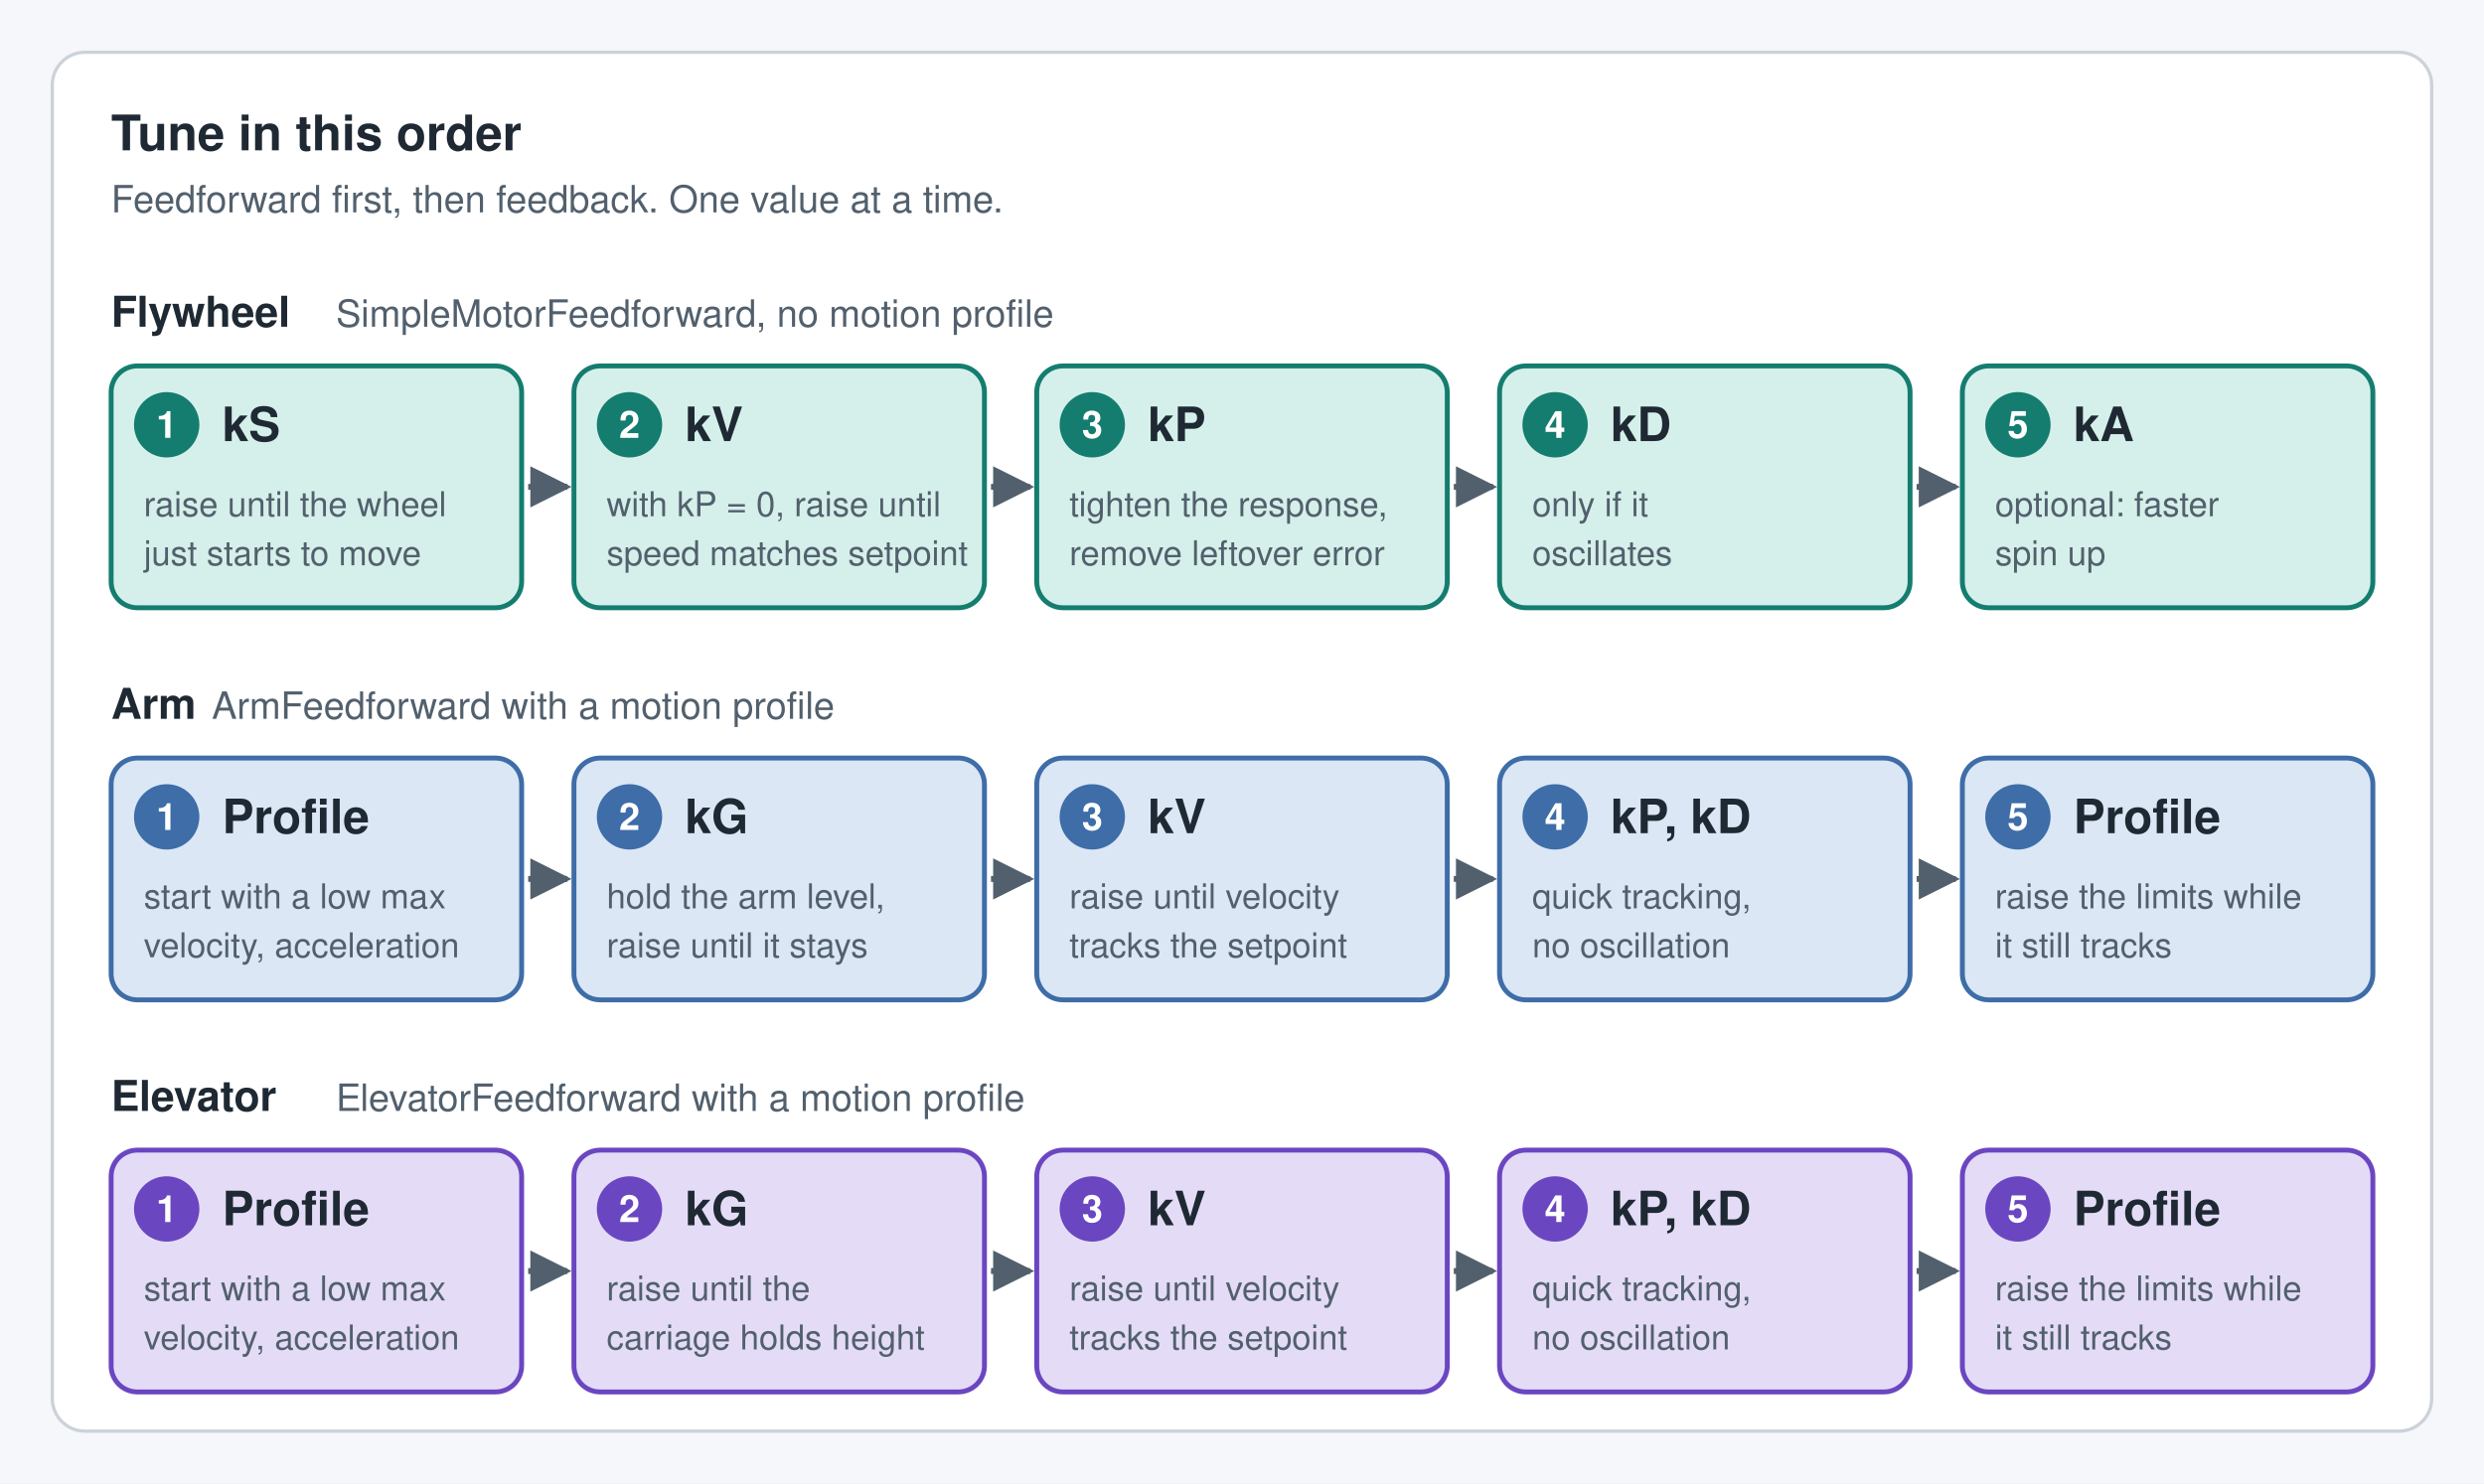
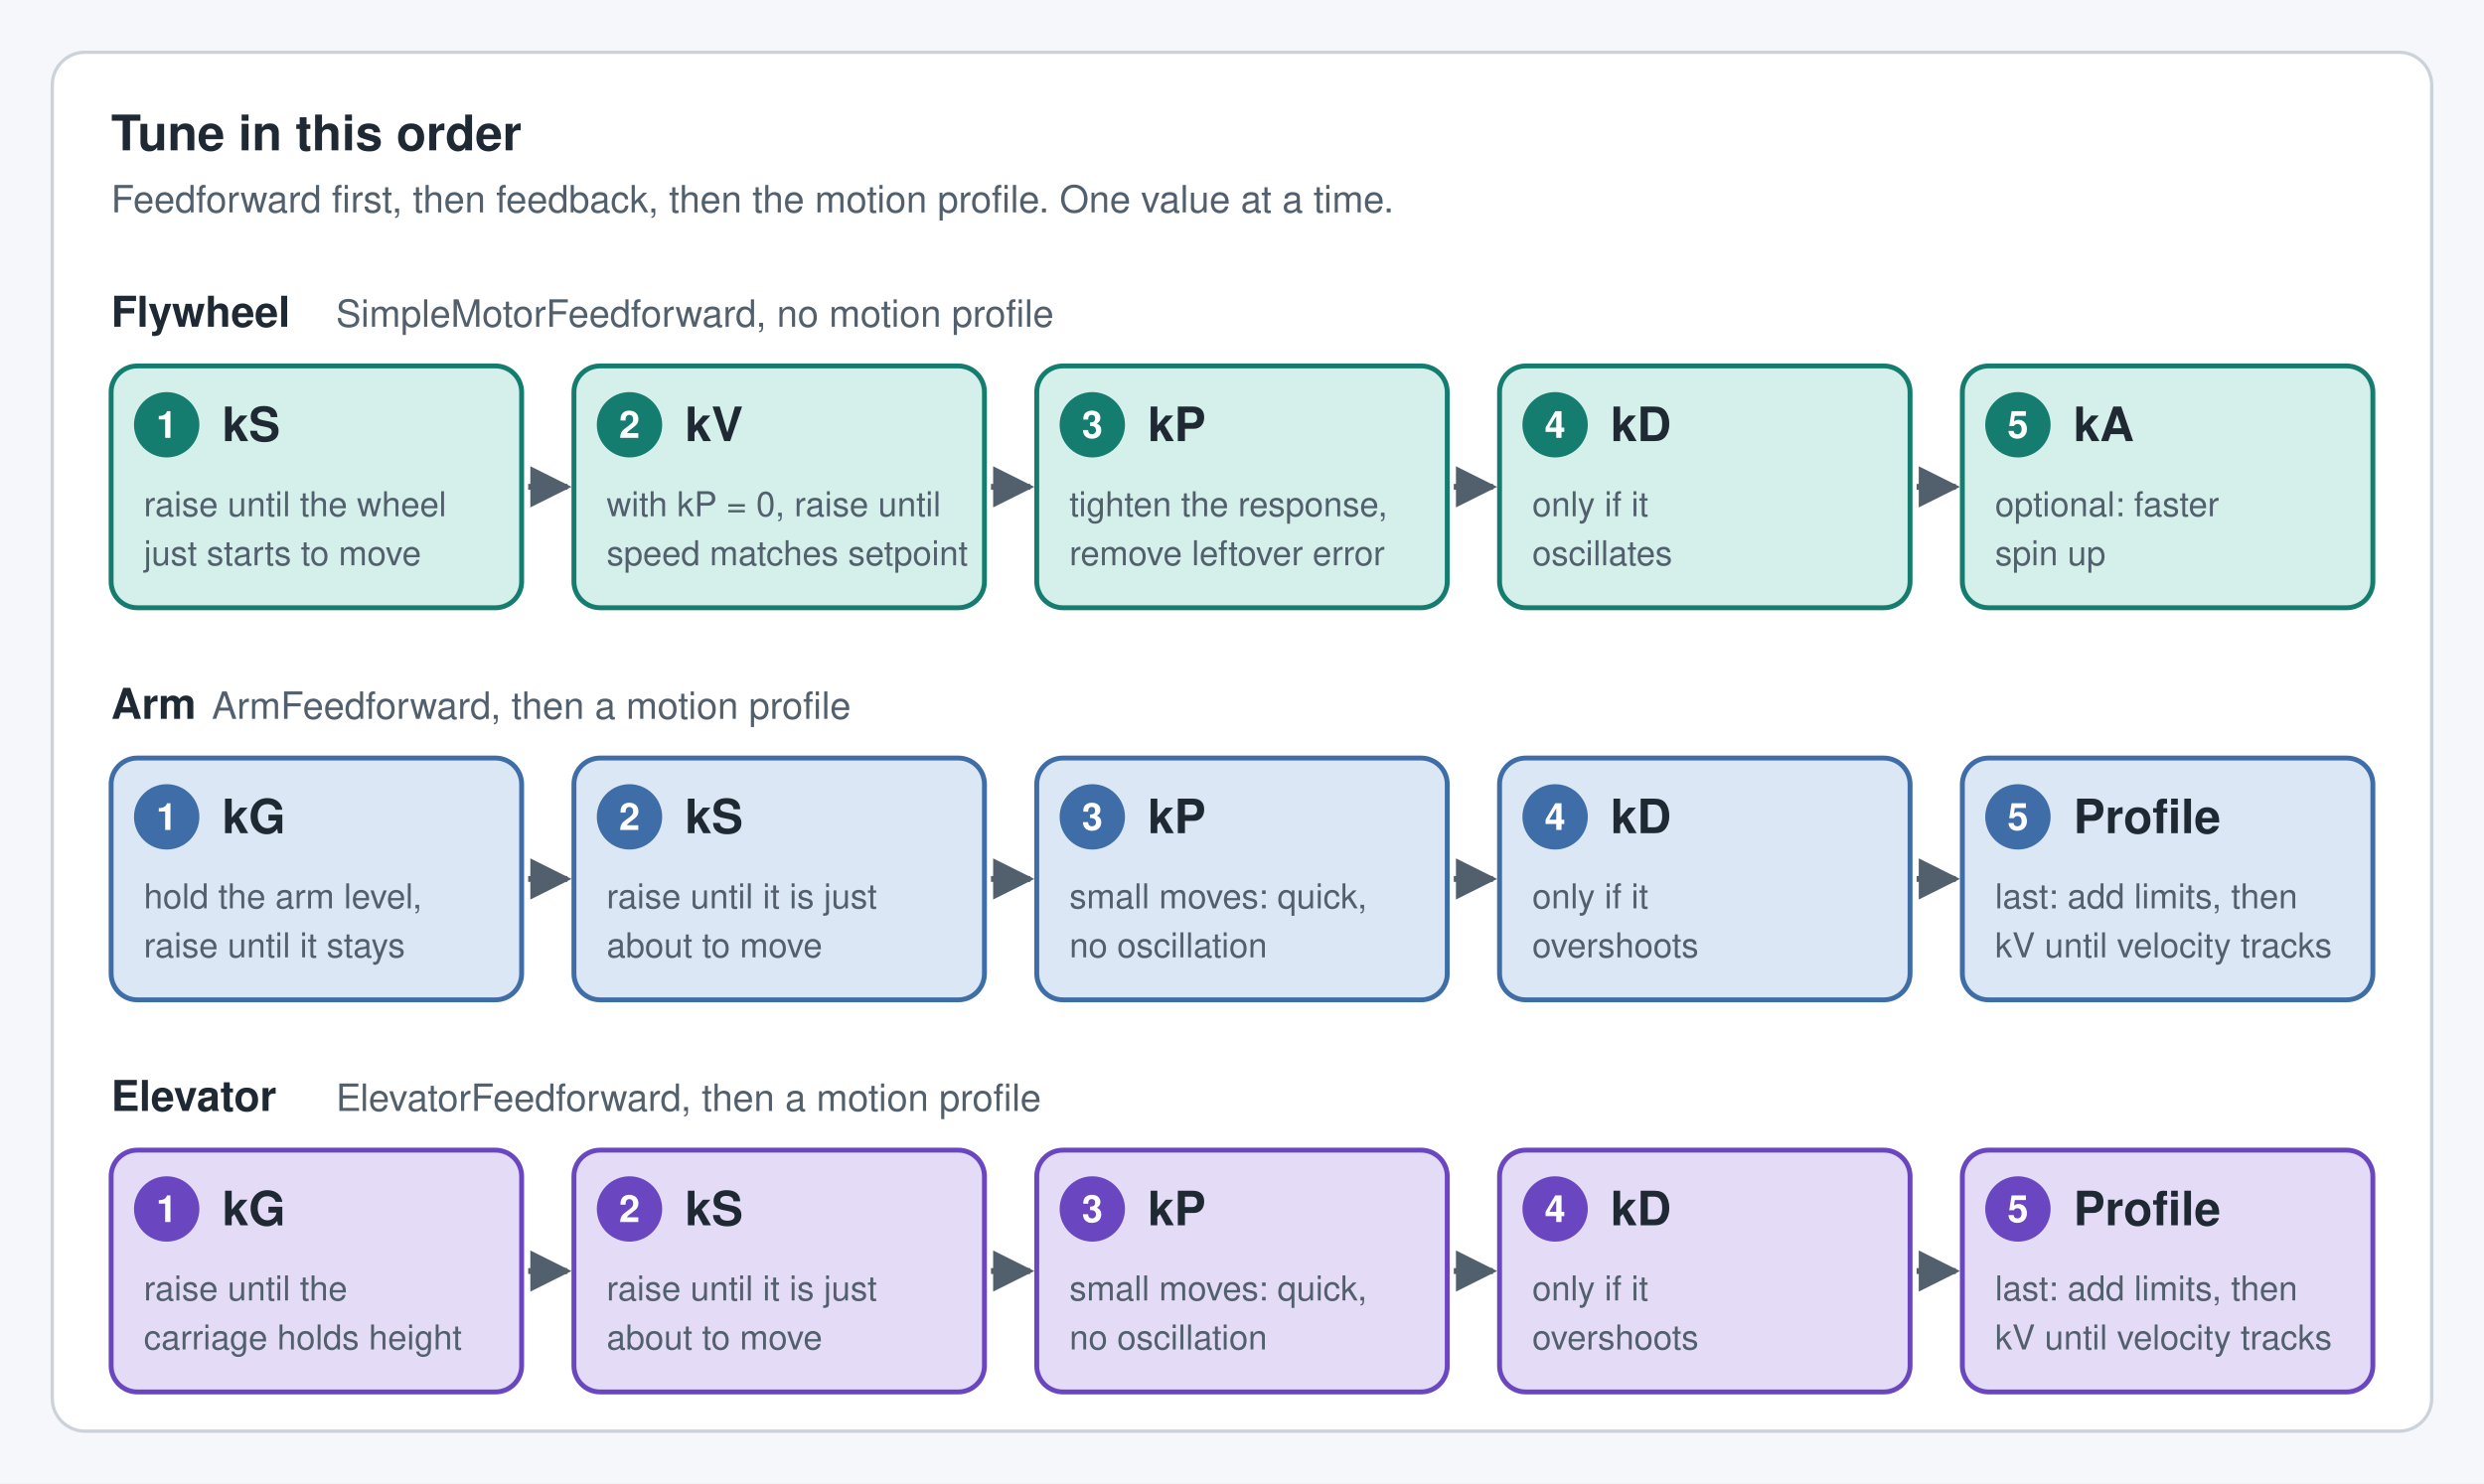
<svg xmlns="http://www.w3.org/2000/svg" viewBox="0 0 760 454" width="760" height="454" font-family="Segoe UI, Helvetica, Arial, sans-serif" role="img" aria-labelledby="t d">
  <defs>
    <marker id="arrow" viewBox="0 0 10 10" refX="9" refY="5" markerWidth="7" markerHeight="7" orient="auto-start-reverse">
      <path d="M0,0 L10,5 L0,10 Z" fill="#52606d" />
    </marker>
  </defs>
  <rect width="760" height="454" fill="#f5f7fa" />
  <rect x="16" y="16" width="728" height="422" rx="10" fill="#ffffff" stroke="#cbd2d9" />
  <text x="34.0" y="46.0" font-size="15" font-weight="700" text-anchor="start" fill="#1f2933">Tune in this order</text>
-   <text x="34.0" y="65.0" font-size="11.5" font-weight="400" text-anchor="start" fill="#52606d">Feedforward first, then feedback. One value at a time.</text>
+   <text x="34.0" y="65.0" font-size="11.5" font-weight="400" text-anchor="start" fill="#52606d">Feedforward first, then feedback, then the motion profile. One value at a time.</text>
  <text x="34.0" y="100.0" font-size="13" font-weight="700" text-anchor="start" fill="#1f2933">Flywheel</text>
  <text x="102.8" y="100.0" font-size="11.5" font-weight="400" text-anchor="start" fill="#52606d">SimpleMotorFeedforward, no motion profile</text>
  <rect x="34.0" y="112" width="125.6" height="74" rx="8" fill="#d5f0ea" stroke="#147d6f" stroke-width="1.5" />
  <circle cx="51.0" cy="130" r="10" fill="#147d6f" />
  <text x="51.0" y="134.0" font-size="11.5" font-weight="700" text-anchor="middle" fill="#ffffff">1</text>
  <text x="68.0" y="135.0" font-size="14.5" font-weight="700" text-anchor="start" fill="#1f2933">kS</text>
  <text x="44.0" y="158.0" font-size="10.5" font-weight="400" text-anchor="start" fill="#52606d">raise until the wheel</text>
  <text x="44.0" y="173.0" font-size="10.5" font-weight="400" text-anchor="start" fill="#52606d">just starts to move</text>
  <line x1="161.6" y1="149" x2="173.6" y2="149" stroke="#52606d" stroke-width="1.8" marker-end="url(#arrow)" />
  <rect x="175.6" y="112" width="125.6" height="74" rx="8" fill="#d5f0ea" stroke="#147d6f" stroke-width="1.5" />
  <circle cx="192.6" cy="130" r="10" fill="#147d6f" />
  <text x="192.6" y="134.0" font-size="11.5" font-weight="700" text-anchor="middle" fill="#ffffff">2</text>
  <text x="209.6" y="135.0" font-size="14.5" font-weight="700" text-anchor="start" fill="#1f2933">kV</text>
  <text x="185.6" y="158.0" font-size="10.5" font-weight="400" text-anchor="start" fill="#52606d">with kP = 0, raise until</text>
  <text x="185.6" y="173.0" font-size="10.5" font-weight="400" text-anchor="start" fill="#52606d">speed matches setpoint</text>
  <line x1="303.2" y1="149" x2="315.2" y2="149" stroke="#52606d" stroke-width="1.8" marker-end="url(#arrow)" />
  <rect x="317.2" y="112" width="125.6" height="74" rx="8" fill="#d5f0ea" stroke="#147d6f" stroke-width="1.5" />
  <circle cx="334.2" cy="130" r="10" fill="#147d6f" />
  <text x="334.2" y="134.0" font-size="11.5" font-weight="700" text-anchor="middle" fill="#ffffff">3</text>
  <text x="351.2" y="135.0" font-size="14.5" font-weight="700" text-anchor="start" fill="#1f2933">kP</text>
  <text x="327.2" y="158.0" font-size="10.5" font-weight="400" text-anchor="start" fill="#52606d">tighten the response,</text>
  <text x="327.2" y="173.0" font-size="10.5" font-weight="400" text-anchor="start" fill="#52606d">remove leftover error</text>
  <line x1="444.8" y1="149" x2="456.8" y2="149" stroke="#52606d" stroke-width="1.8" marker-end="url(#arrow)" />
  <rect x="458.8" y="112" width="125.6" height="74" rx="8" fill="#d5f0ea" stroke="#147d6f" stroke-width="1.5" />
  <circle cx="475.8" cy="130" r="10" fill="#147d6f" />
  <text x="475.8" y="134.0" font-size="11.5" font-weight="700" text-anchor="middle" fill="#ffffff">4</text>
  <text x="492.8" y="135.0" font-size="14.5" font-weight="700" text-anchor="start" fill="#1f2933">kD</text>
  <text x="468.8" y="158.0" font-size="10.5" font-weight="400" text-anchor="start" fill="#52606d">only if it</text>
  <text x="468.8" y="173.0" font-size="10.5" font-weight="400" text-anchor="start" fill="#52606d">oscillates</text>
  <line x1="586.4" y1="149" x2="598.4" y2="149" stroke="#52606d" stroke-width="1.8" marker-end="url(#arrow)" />
  <rect x="600.4" y="112" width="125.6" height="74" rx="8" fill="#d5f0ea" stroke="#147d6f" stroke-width="1.5" />
  <circle cx="617.4" cy="130" r="10" fill="#147d6f" />
  <text x="617.4" y="134.0" font-size="11.5" font-weight="700" text-anchor="middle" fill="#ffffff">5</text>
  <text x="634.4" y="135.0" font-size="14.5" font-weight="700" text-anchor="start" fill="#1f2933">kA</text>
  <text x="610.4" y="158.0" font-size="10.5" font-weight="400" text-anchor="start" fill="#52606d">optional: faster</text>
  <text x="610.4" y="173.0" font-size="10.5" font-weight="400" text-anchor="start" fill="#52606d">spin up</text>
  <text x="34.0" y="220.0" font-size="13" font-weight="700" text-anchor="start" fill="#1f2933">Arm</text>
-   <text x="64.8" y="220.0" font-size="11.5" font-weight="400" text-anchor="start" fill="#52606d">ArmFeedforward with a motion profile</text>
+   <text x="64.8" y="220.0" font-size="11.5" font-weight="400" text-anchor="start" fill="#52606d">ArmFeedforward, then a motion profile</text>
  <rect x="34.0" y="232" width="125.6" height="74" rx="8" fill="#dbe7f5" stroke="#3e6da8" stroke-width="1.5" />
  <circle cx="51.0" cy="250" r="10" fill="#3e6da8" />
  <text x="51.0" y="254.0" font-size="11.5" font-weight="700" text-anchor="middle" fill="#ffffff">1</text>
-   <text x="68.0" y="255.0" font-size="14.5" font-weight="700" text-anchor="start" fill="#1f2933">Profile</text>
-   <text x="44.0" y="278.0" font-size="10.5" font-weight="400" text-anchor="start" fill="#52606d">start with a low max</text>
-   <text x="44.0" y="293.0" font-size="10.5" font-weight="400" text-anchor="start" fill="#52606d">velocity, acceleration</text>
+   <text x="68.0" y="255.0" font-size="14.5" font-weight="700" text-anchor="start" fill="#1f2933">kG</text>
+   <text x="44.0" y="278.0" font-size="10.5" font-weight="400" text-anchor="start" fill="#52606d">hold the arm level,</text>
+   <text x="44.0" y="293.0" font-size="10.5" font-weight="400" text-anchor="start" fill="#52606d">raise until it stays</text>
  <line x1="161.6" y1="269" x2="173.6" y2="269" stroke="#52606d" stroke-width="1.8" marker-end="url(#arrow)" />
  <rect x="175.6" y="232" width="125.6" height="74" rx="8" fill="#dbe7f5" stroke="#3e6da8" stroke-width="1.5" />
  <circle cx="192.6" cy="250" r="10" fill="#3e6da8" />
  <text x="192.6" y="254.0" font-size="11.5" font-weight="700" text-anchor="middle" fill="#ffffff">2</text>
-   <text x="209.6" y="255.0" font-size="14.5" font-weight="700" text-anchor="start" fill="#1f2933">kG</text>
-   <text x="185.6" y="278.0" font-size="10.5" font-weight="400" text-anchor="start" fill="#52606d">hold the arm level,</text>
-   <text x="185.6" y="293.0" font-size="10.5" font-weight="400" text-anchor="start" fill="#52606d">raise until it stays</text>
+   <text x="209.6" y="255.0" font-size="14.5" font-weight="700" text-anchor="start" fill="#1f2933">kS</text>
+   <text x="185.6" y="278.0" font-size="10.5" font-weight="400" text-anchor="start" fill="#52606d">raise until it is just</text>
+   <text x="185.6" y="293.0" font-size="10.5" font-weight="400" text-anchor="start" fill="#52606d">about to move</text>
  <line x1="303.2" y1="269" x2="315.2" y2="269" stroke="#52606d" stroke-width="1.8" marker-end="url(#arrow)" />
  <rect x="317.2" y="232" width="125.6" height="74" rx="8" fill="#dbe7f5" stroke="#3e6da8" stroke-width="1.5" />
  <circle cx="334.2" cy="250" r="10" fill="#3e6da8" />
  <text x="334.2" y="254.0" font-size="11.5" font-weight="700" text-anchor="middle" fill="#ffffff">3</text>
-   <text x="351.2" y="255.0" font-size="14.5" font-weight="700" text-anchor="start" fill="#1f2933">kV</text>
-   <text x="327.2" y="278.0" font-size="10.5" font-weight="400" text-anchor="start" fill="#52606d">raise until velocity</text>
-   <text x="327.2" y="293.0" font-size="10.5" font-weight="400" text-anchor="start" fill="#52606d">tracks the setpoint</text>
+   <text x="351.2" y="255.0" font-size="14.5" font-weight="700" text-anchor="start" fill="#1f2933">kP</text>
+   <text x="327.2" y="278.0" font-size="10.5" font-weight="400" text-anchor="start" fill="#52606d">small moves: quick,</text>
+   <text x="327.2" y="293.0" font-size="10.5" font-weight="400" text-anchor="start" fill="#52606d">no oscillation</text>
  <line x1="444.8" y1="269" x2="456.8" y2="269" stroke="#52606d" stroke-width="1.8" marker-end="url(#arrow)" />
  <rect x="458.8" y="232" width="125.6" height="74" rx="8" fill="#dbe7f5" stroke="#3e6da8" stroke-width="1.5" />
  <circle cx="475.8" cy="250" r="10" fill="#3e6da8" />
  <text x="475.8" y="254.0" font-size="11.5" font-weight="700" text-anchor="middle" fill="#ffffff">4</text>
-   <text x="492.8" y="255.0" font-size="14.5" font-weight="700" text-anchor="start" fill="#1f2933">kP, kD</text>
-   <text x="468.8" y="278.0" font-size="10.5" font-weight="400" text-anchor="start" fill="#52606d">quick tracking,</text>
-   <text x="468.8" y="293.0" font-size="10.5" font-weight="400" text-anchor="start" fill="#52606d">no oscillation</text>
+   <text x="492.8" y="255.0" font-size="14.5" font-weight="700" text-anchor="start" fill="#1f2933">kD</text>
+   <text x="468.8" y="278.0" font-size="10.5" font-weight="400" text-anchor="start" fill="#52606d">only if it</text>
+   <text x="468.8" y="293.0" font-size="10.5" font-weight="400" text-anchor="start" fill="#52606d">overshoots</text>
  <line x1="586.4" y1="269" x2="598.4" y2="269" stroke="#52606d" stroke-width="1.8" marker-end="url(#arrow)" />
  <rect x="600.4" y="232" width="125.6" height="74" rx="8" fill="#dbe7f5" stroke="#3e6da8" stroke-width="1.5" />
  <circle cx="617.4" cy="250" r="10" fill="#3e6da8" />
  <text x="617.4" y="254.0" font-size="11.5" font-weight="700" text-anchor="middle" fill="#ffffff">5</text>
  <text x="634.4" y="255.0" font-size="14.5" font-weight="700" text-anchor="start" fill="#1f2933">Profile</text>
-   <text x="610.4" y="278.0" font-size="10.5" font-weight="400" text-anchor="start" fill="#52606d">raise the limits while</text>
-   <text x="610.4" y="293.0" font-size="10.5" font-weight="400" text-anchor="start" fill="#52606d">it still tracks</text>
+   <text x="610.4" y="278.0" font-size="10.5" font-weight="400" text-anchor="start" fill="#52606d">last: add limits, then</text>
+   <text x="610.4" y="293.0" font-size="10.5" font-weight="400" text-anchor="start" fill="#52606d">kV until velocity tracks</text>
  <text x="34.0" y="340.0" font-size="13" font-weight="700" text-anchor="start" fill="#1f2933">Elevator</text>
-   <text x="102.8" y="340.0" font-size="11.5" font-weight="400" text-anchor="start" fill="#52606d">ElevatorFeedforward with a motion profile</text>
+   <text x="102.8" y="340.0" font-size="11.5" font-weight="400" text-anchor="start" fill="#52606d">ElevatorFeedforward, then a motion profile</text>
  <rect x="34.0" y="352" width="125.6" height="74" rx="8" fill="#e4dcf7" stroke="#6b46c1" stroke-width="1.5" />
  <circle cx="51.0" cy="370" r="10" fill="#6b46c1" />
  <text x="51.0" y="374.0" font-size="11.5" font-weight="700" text-anchor="middle" fill="#ffffff">1</text>
-   <text x="68.0" y="375.0" font-size="14.5" font-weight="700" text-anchor="start" fill="#1f2933">Profile</text>
-   <text x="44.0" y="398.0" font-size="10.5" font-weight="400" text-anchor="start" fill="#52606d">start with a low max</text>
-   <text x="44.0" y="413.0" font-size="10.5" font-weight="400" text-anchor="start" fill="#52606d">velocity, acceleration</text>
+   <text x="68.0" y="375.0" font-size="14.5" font-weight="700" text-anchor="start" fill="#1f2933">kG</text>
+   <text x="44.0" y="398.0" font-size="10.5" font-weight="400" text-anchor="start" fill="#52606d">raise until the</text>
+   <text x="44.0" y="413.0" font-size="10.5" font-weight="400" text-anchor="start" fill="#52606d">carriage holds height</text>
  <line x1="161.6" y1="389" x2="173.6" y2="389" stroke="#52606d" stroke-width="1.8" marker-end="url(#arrow)" />
  <rect x="175.6" y="352" width="125.6" height="74" rx="8" fill="#e4dcf7" stroke="#6b46c1" stroke-width="1.5" />
  <circle cx="192.6" cy="370" r="10" fill="#6b46c1" />
  <text x="192.6" y="374.0" font-size="11.5" font-weight="700" text-anchor="middle" fill="#ffffff">2</text>
-   <text x="209.6" y="375.0" font-size="14.5" font-weight="700" text-anchor="start" fill="#1f2933">kG</text>
-   <text x="185.6" y="398.0" font-size="10.5" font-weight="400" text-anchor="start" fill="#52606d">raise until the</text>
-   <text x="185.6" y="413.0" font-size="10.5" font-weight="400" text-anchor="start" fill="#52606d">carriage holds height</text>
+   <text x="209.6" y="375.0" font-size="14.5" font-weight="700" text-anchor="start" fill="#1f2933">kS</text>
+   <text x="185.6" y="398.0" font-size="10.5" font-weight="400" text-anchor="start" fill="#52606d">raise until it is just</text>
+   <text x="185.6" y="413.0" font-size="10.5" font-weight="400" text-anchor="start" fill="#52606d">about to move</text>
  <line x1="303.2" y1="389" x2="315.2" y2="389" stroke="#52606d" stroke-width="1.8" marker-end="url(#arrow)" />
  <rect x="317.2" y="352" width="125.6" height="74" rx="8" fill="#e4dcf7" stroke="#6b46c1" stroke-width="1.5" />
  <circle cx="334.2" cy="370" r="10" fill="#6b46c1" />
  <text x="334.2" y="374.0" font-size="11.5" font-weight="700" text-anchor="middle" fill="#ffffff">3</text>
-   <text x="351.2" y="375.0" font-size="14.5" font-weight="700" text-anchor="start" fill="#1f2933">kV</text>
-   <text x="327.2" y="398.0" font-size="10.5" font-weight="400" text-anchor="start" fill="#52606d">raise until velocity</text>
-   <text x="327.2" y="413.0" font-size="10.5" font-weight="400" text-anchor="start" fill="#52606d">tracks the setpoint</text>
+   <text x="351.2" y="375.0" font-size="14.5" font-weight="700" text-anchor="start" fill="#1f2933">kP</text>
+   <text x="327.2" y="398.0" font-size="10.5" font-weight="400" text-anchor="start" fill="#52606d">small moves: quick,</text>
+   <text x="327.2" y="413.0" font-size="10.5" font-weight="400" text-anchor="start" fill="#52606d">no oscillation</text>
  <line x1="444.8" y1="389" x2="456.8" y2="389" stroke="#52606d" stroke-width="1.8" marker-end="url(#arrow)" />
  <rect x="458.8" y="352" width="125.6" height="74" rx="8" fill="#e4dcf7" stroke="#6b46c1" stroke-width="1.5" />
  <circle cx="475.8" cy="370" r="10" fill="#6b46c1" />
  <text x="475.8" y="374.0" font-size="11.5" font-weight="700" text-anchor="middle" fill="#ffffff">4</text>
-   <text x="492.8" y="375.0" font-size="14.5" font-weight="700" text-anchor="start" fill="#1f2933">kP, kD</text>
-   <text x="468.8" y="398.0" font-size="10.5" font-weight="400" text-anchor="start" fill="#52606d">quick tracking,</text>
-   <text x="468.8" y="413.0" font-size="10.5" font-weight="400" text-anchor="start" fill="#52606d">no oscillation</text>
+   <text x="492.8" y="375.0" font-size="14.5" font-weight="700" text-anchor="start" fill="#1f2933">kD</text>
+   <text x="468.8" y="398.0" font-size="10.5" font-weight="400" text-anchor="start" fill="#52606d">only if it</text>
+   <text x="468.8" y="413.0" font-size="10.5" font-weight="400" text-anchor="start" fill="#52606d">overshoots</text>
  <line x1="586.4" y1="389" x2="598.4" y2="389" stroke="#52606d" stroke-width="1.8" marker-end="url(#arrow)" />
  <rect x="600.4" y="352" width="125.6" height="74" rx="8" fill="#e4dcf7" stroke="#6b46c1" stroke-width="1.5" />
  <circle cx="617.4" cy="370" r="10" fill="#6b46c1" />
  <text x="617.4" y="374.0" font-size="11.5" font-weight="700" text-anchor="middle" fill="#ffffff">5</text>
  <text x="634.4" y="375.0" font-size="14.5" font-weight="700" text-anchor="start" fill="#1f2933">Profile</text>
-   <text x="610.4" y="398.0" font-size="10.5" font-weight="400" text-anchor="start" fill="#52606d">raise the limits while</text>
-   <text x="610.4" y="413.0" font-size="10.5" font-weight="400" text-anchor="start" fill="#52606d">it still tracks</text>
+   <text x="610.4" y="398.0" font-size="10.5" font-weight="400" text-anchor="start" fill="#52606d">last: add limits, then</text>
+   <text x="610.4" y="413.0" font-size="10.5" font-weight="400" text-anchor="start" fill="#52606d">kV until velocity tracks</text>
</svg>
